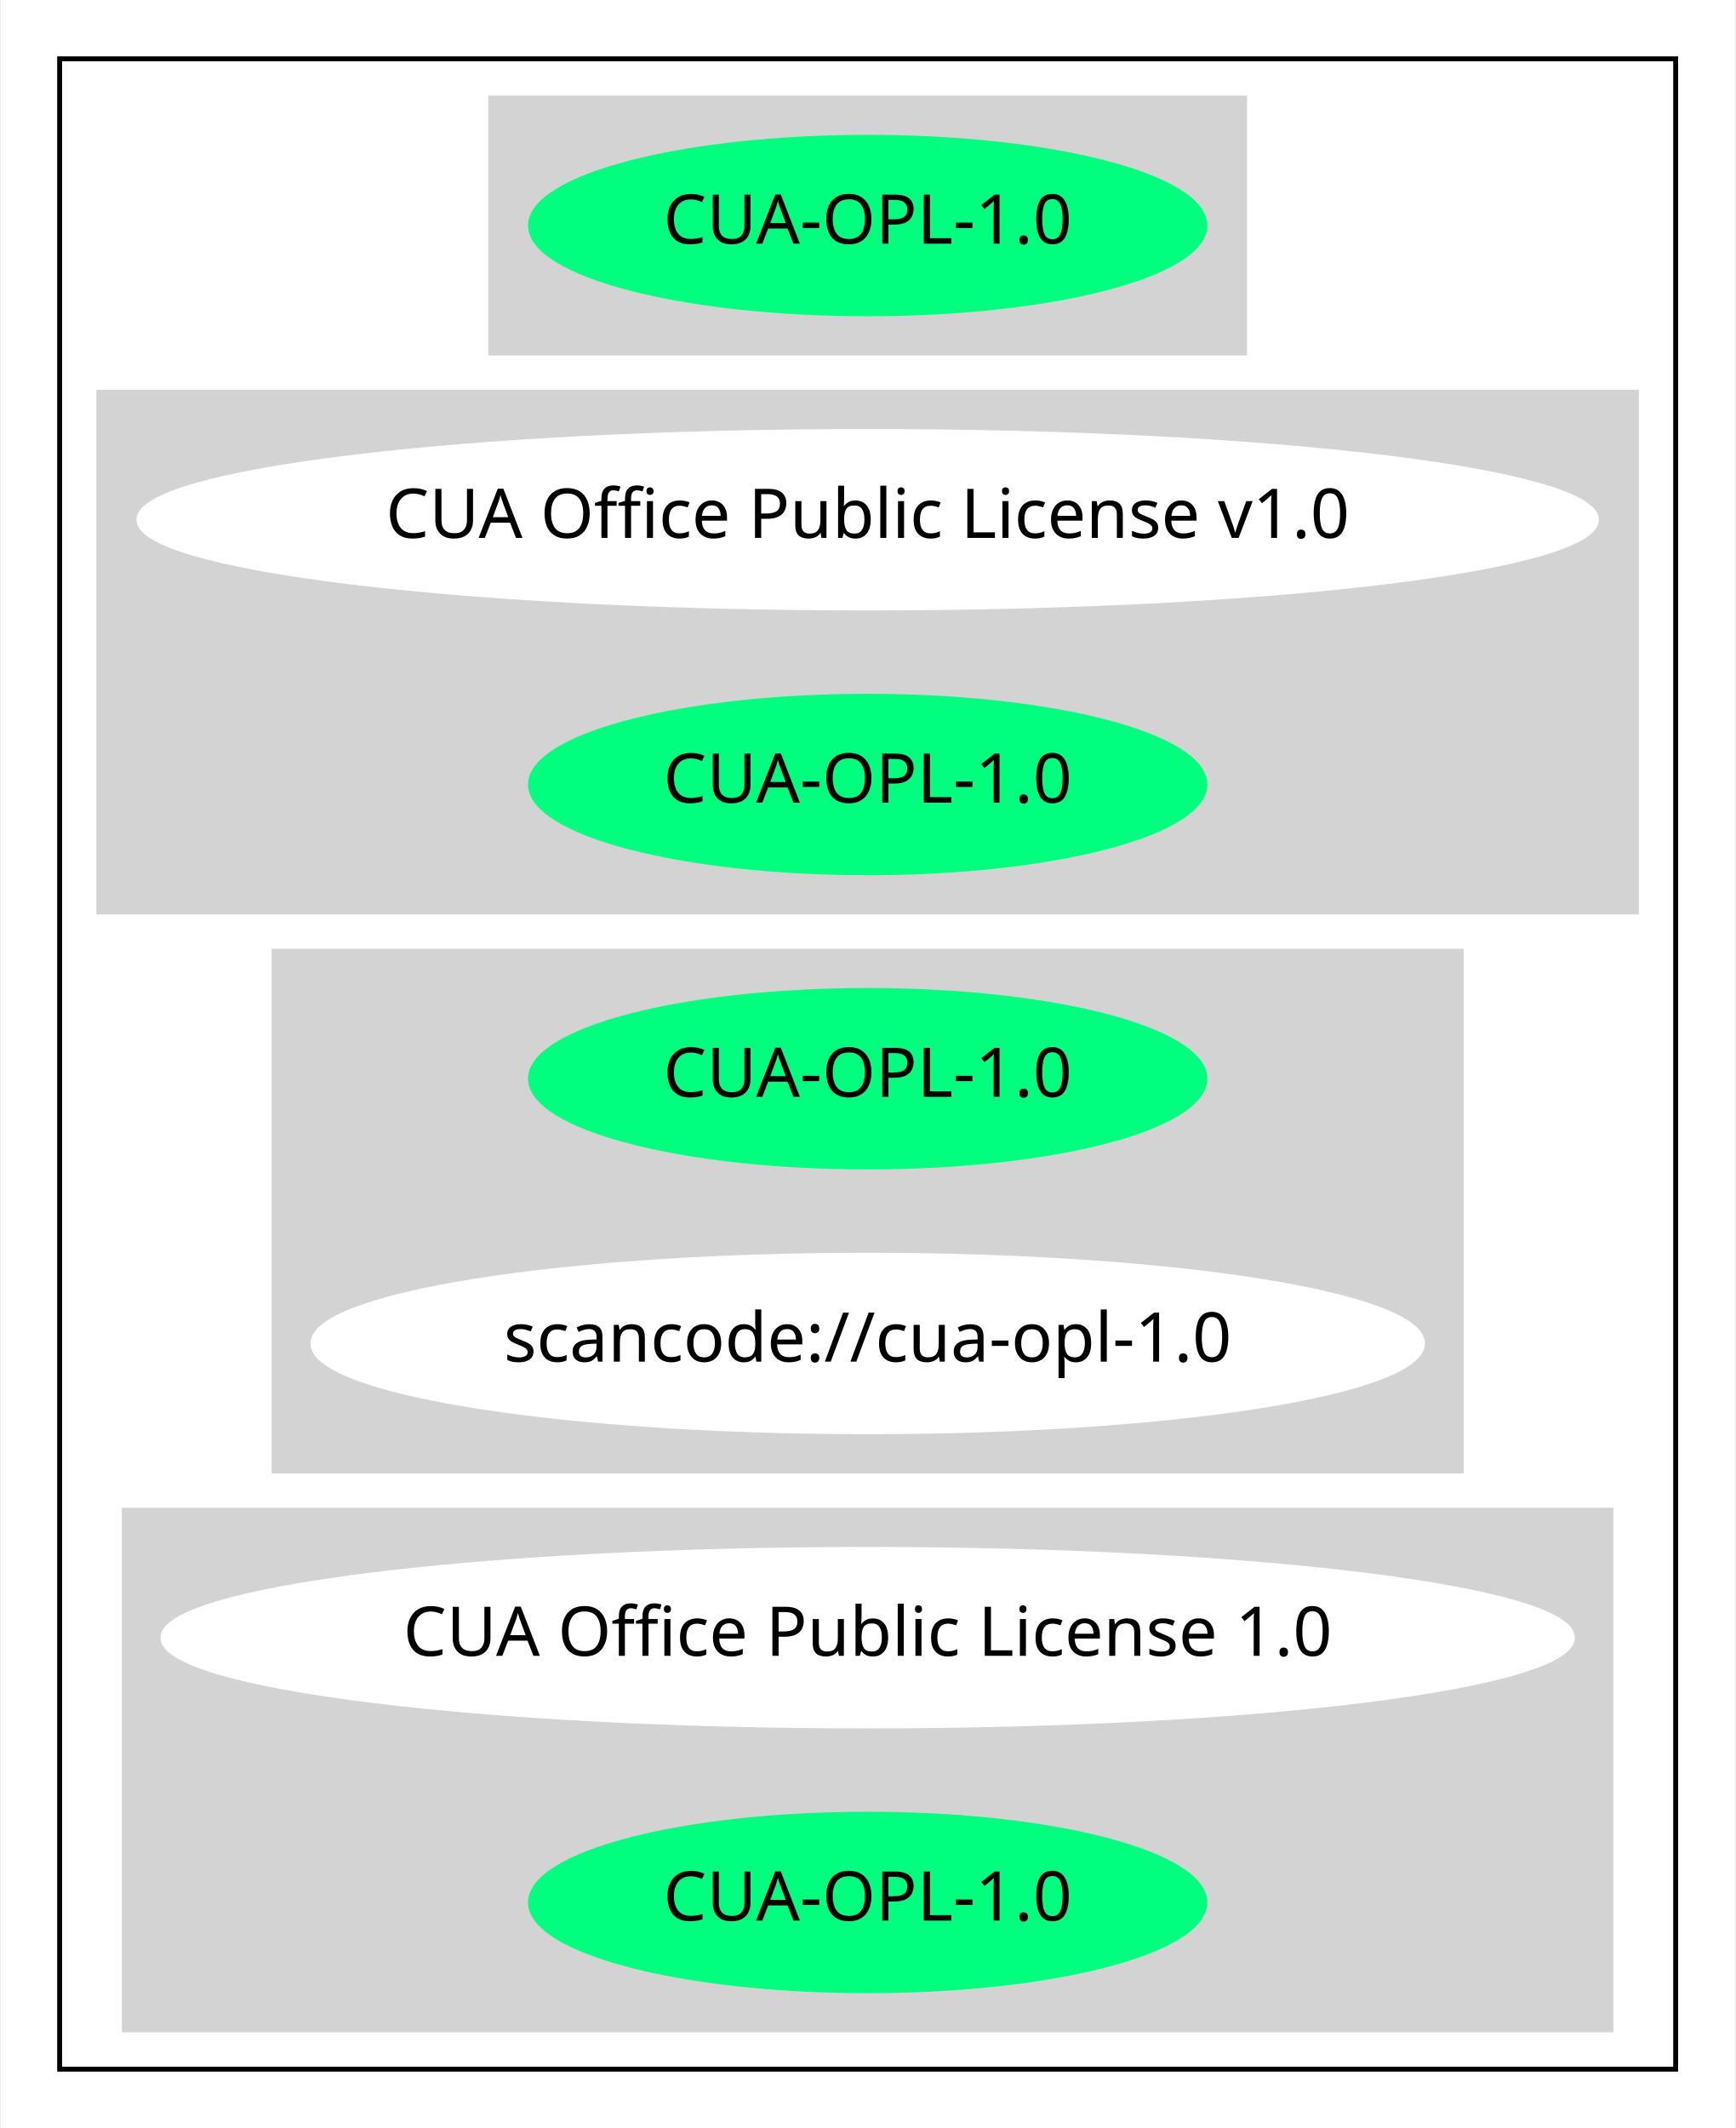
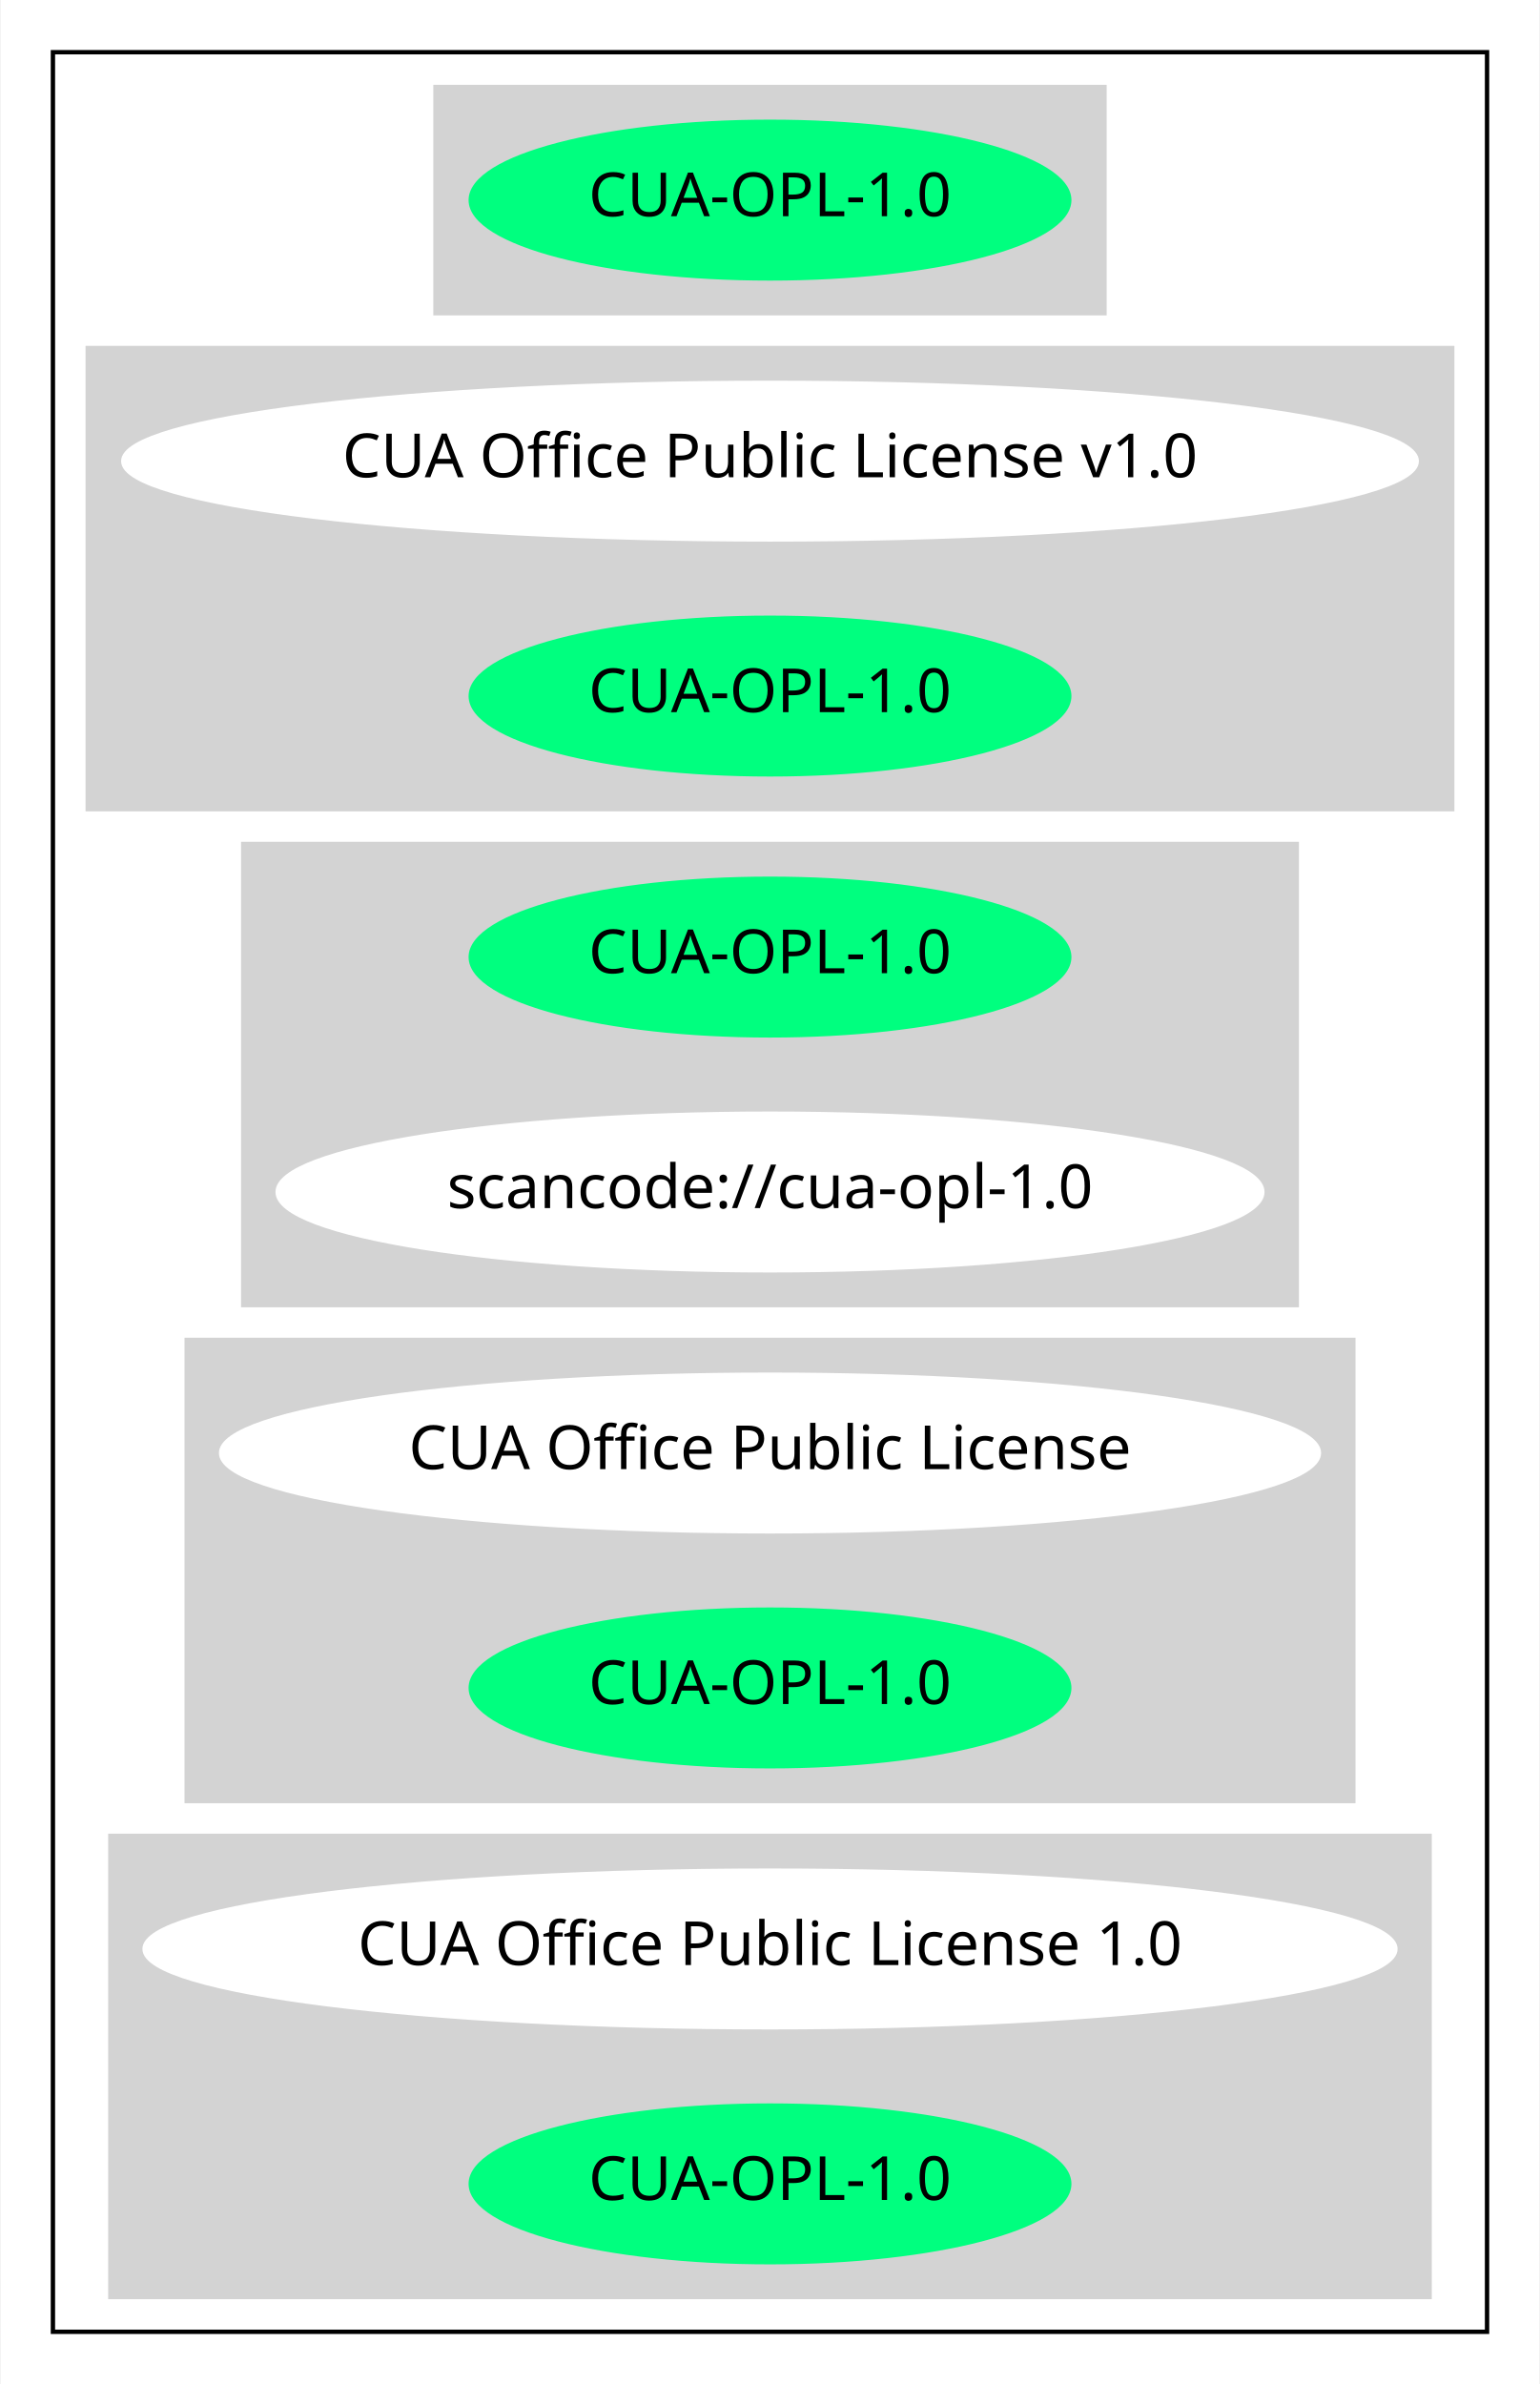
- <svg xmlns="http://www.w3.org/2000/svg" width="354pt" height="434pt" viewBox="0.00 0.00 353.67 434.00">
-   <g id="graph0" class="graph" transform="scale(1 1) rotate(0) translate(4 430)">
-     <polygon fill="white" stroke="transparent" points="-4,4 -4,-430 349.67,-430 349.67,4 -4,4" />
+ <svg xmlns="http://www.w3.org/2000/svg" width="354pt" height="548pt" viewBox="0.00 0.00 353.67 548.00">
+   <g id="graph0" class="graph" transform="scale(1 1) rotate(0) translate(4 544)">
+     <polygon fill="white" stroke="transparent" points="-4,4 -4,-544 349.67,-544 349.67,4 -4,4" />
    <g id="clust1" class="cluster">
-       <polygon fill="none" stroke="black" points="8,-8 8,-418 337.67,-418 337.67,-8 8,-8" />
+       <polygon fill="none" stroke="black" points="8,-8 8,-532 337.67,-532 337.67,-8 8,-8" />
    </g>
    <g id="clust2" class="cluster">
-       <polygon fill="lightgray" stroke="lightgray" points="95.94,-358 95.94,-410 249.73,-410 249.73,-358 95.94,-358" />
+       <polygon fill="lightgray" stroke="lightgray" points="95.94,-472 95.94,-524 249.73,-524 249.73,-472 95.94,-472" />
    </g>
    <g id="clust3" class="cluster">
-       <polygon fill="lightgray" stroke="lightgray" points="16,-244 16,-350 329.67,-350 329.67,-244 16,-244" />
+       <polygon fill="lightgray" stroke="lightgray" points="16,-358 16,-464 329.67,-464 329.67,-358 16,-358" />
    </g>
    <g id="clust4" class="cluster">
-       <polygon fill="lightgray" stroke="lightgray" points="51.75,-130 51.75,-236 293.93,-236 293.93,-130 51.75,-130" />
+       <polygon fill="lightgray" stroke="lightgray" points="51.75,-244 51.75,-350 293.93,-350 293.93,-244 51.75,-244" />
    </g>
    <g id="clust5" class="cluster">
+       <polygon fill="lightgray" stroke="lightgray" points="38.75,-130 38.75,-236 306.93,-236 306.93,-130 38.75,-130" />
+     </g>
+     <g id="clust6" class="cluster">
      <polygon fill="lightgray" stroke="lightgray" points="21.2,-16 21.2,-122 324.47,-122 324.47,-16 21.2,-16" />
    </g>
    <g id="node1" class="node">
+       <ellipse fill="springgreen" stroke="springgreen" cx="172.84" cy="-498" rx="68.79" ry="18" />
+       <text text-anchor="middle" x="172.84" y="-494.3" font-family="Times-Roman" font-size="14.00">CUA-OPL-1.0</text>
+     </g>
+     <g id="node2" class="node">
+       <ellipse fill="white" stroke="white" cx="172.84" cy="-438" rx="148.67" ry="18" />
+       <text text-anchor="middle" x="172.84" y="-434.3" font-family="Times-Roman" font-size="14.00">CUA Office Public License v1.0</text>
+     </g>
+     <g id="node3" class="node">
      <ellipse fill="springgreen" stroke="springgreen" cx="172.84" cy="-384" rx="68.79" ry="18" />
      <text text-anchor="middle" x="172.84" y="-380.3" font-family="Times-Roman" font-size="14.00">CUA-OPL-1.0</text>
    </g>
-     <g id="node2" class="node">
-       <ellipse fill="white" stroke="white" cx="172.84" cy="-324" rx="148.67" ry="18" />
-       <text text-anchor="middle" x="172.84" y="-320.3" font-family="Times-Roman" font-size="14.00">CUA Office Public License v1.0</text>
-     </g>
-     <g id="node3" class="node">
-       <ellipse fill="springgreen" stroke="springgreen" cx="172.84" cy="-270" rx="68.79" ry="18" />
-       <text text-anchor="middle" x="172.84" y="-266.3" font-family="Times-Roman" font-size="14.00">CUA-OPL-1.0</text>
-     </g>
    <g id="node4" class="node">
-       <ellipse fill="springgreen" stroke="springgreen" cx="172.84" cy="-210" rx="68.79" ry="18" />
-       <text text-anchor="middle" x="172.84" y="-206.3" font-family="Times-Roman" font-size="14.00">CUA-OPL-1.0</text>
+       <ellipse fill="springgreen" stroke="springgreen" cx="172.84" cy="-324" rx="68.79" ry="18" />
+       <text text-anchor="middle" x="172.84" y="-320.3" font-family="Times-Roman" font-size="14.00">CUA-OPL-1.0</text>
    </g>
    <g id="node5" class="node">
-       <ellipse fill="white" stroke="white" cx="172.84" cy="-156" rx="113.18" ry="18" />
-       <text text-anchor="middle" x="172.84" y="-152.3" font-family="Times-Roman" font-size="14.00">scancode://cua-opl-1.0</text>
+       <ellipse fill="white" stroke="white" cx="172.84" cy="-270" rx="113.18" ry="18" />
+       <text text-anchor="middle" x="172.84" y="-266.3" font-family="Times-Roman" font-size="14.00">scancode://cua-opl-1.0</text>
    </g>
    <g id="node6" class="node">
+       <ellipse fill="white" stroke="white" cx="172.84" cy="-210" rx="126.18" ry="18" />
+       <text text-anchor="middle" x="172.84" y="-206.3" font-family="Times-Roman" font-size="14.00">CUA Office Public License</text>
+     </g>
+     <g id="node7" class="node">
+       <ellipse fill="springgreen" stroke="springgreen" cx="172.84" cy="-156" rx="68.79" ry="18" />
+       <text text-anchor="middle" x="172.84" y="-152.3" font-family="Times-Roman" font-size="14.00">CUA-OPL-1.0</text>
+     </g>
+     <g id="node8" class="node">
      <ellipse fill="white" stroke="white" cx="172.84" cy="-96" rx="143.77" ry="18" />
      <text text-anchor="middle" x="172.84" y="-92.3" font-family="Times-Roman" font-size="14.00">CUA Office Public License 1.0</text>
    </g>
-     <g id="node7" class="node">
+     <g id="node9" class="node">
      <ellipse fill="springgreen" stroke="springgreen" cx="172.84" cy="-42" rx="68.79" ry="18" />
      <text text-anchor="middle" x="172.84" y="-38.3" font-family="Times-Roman" font-size="14.00">CUA-OPL-1.0</text>
    </g>
  </g>
</svg>
